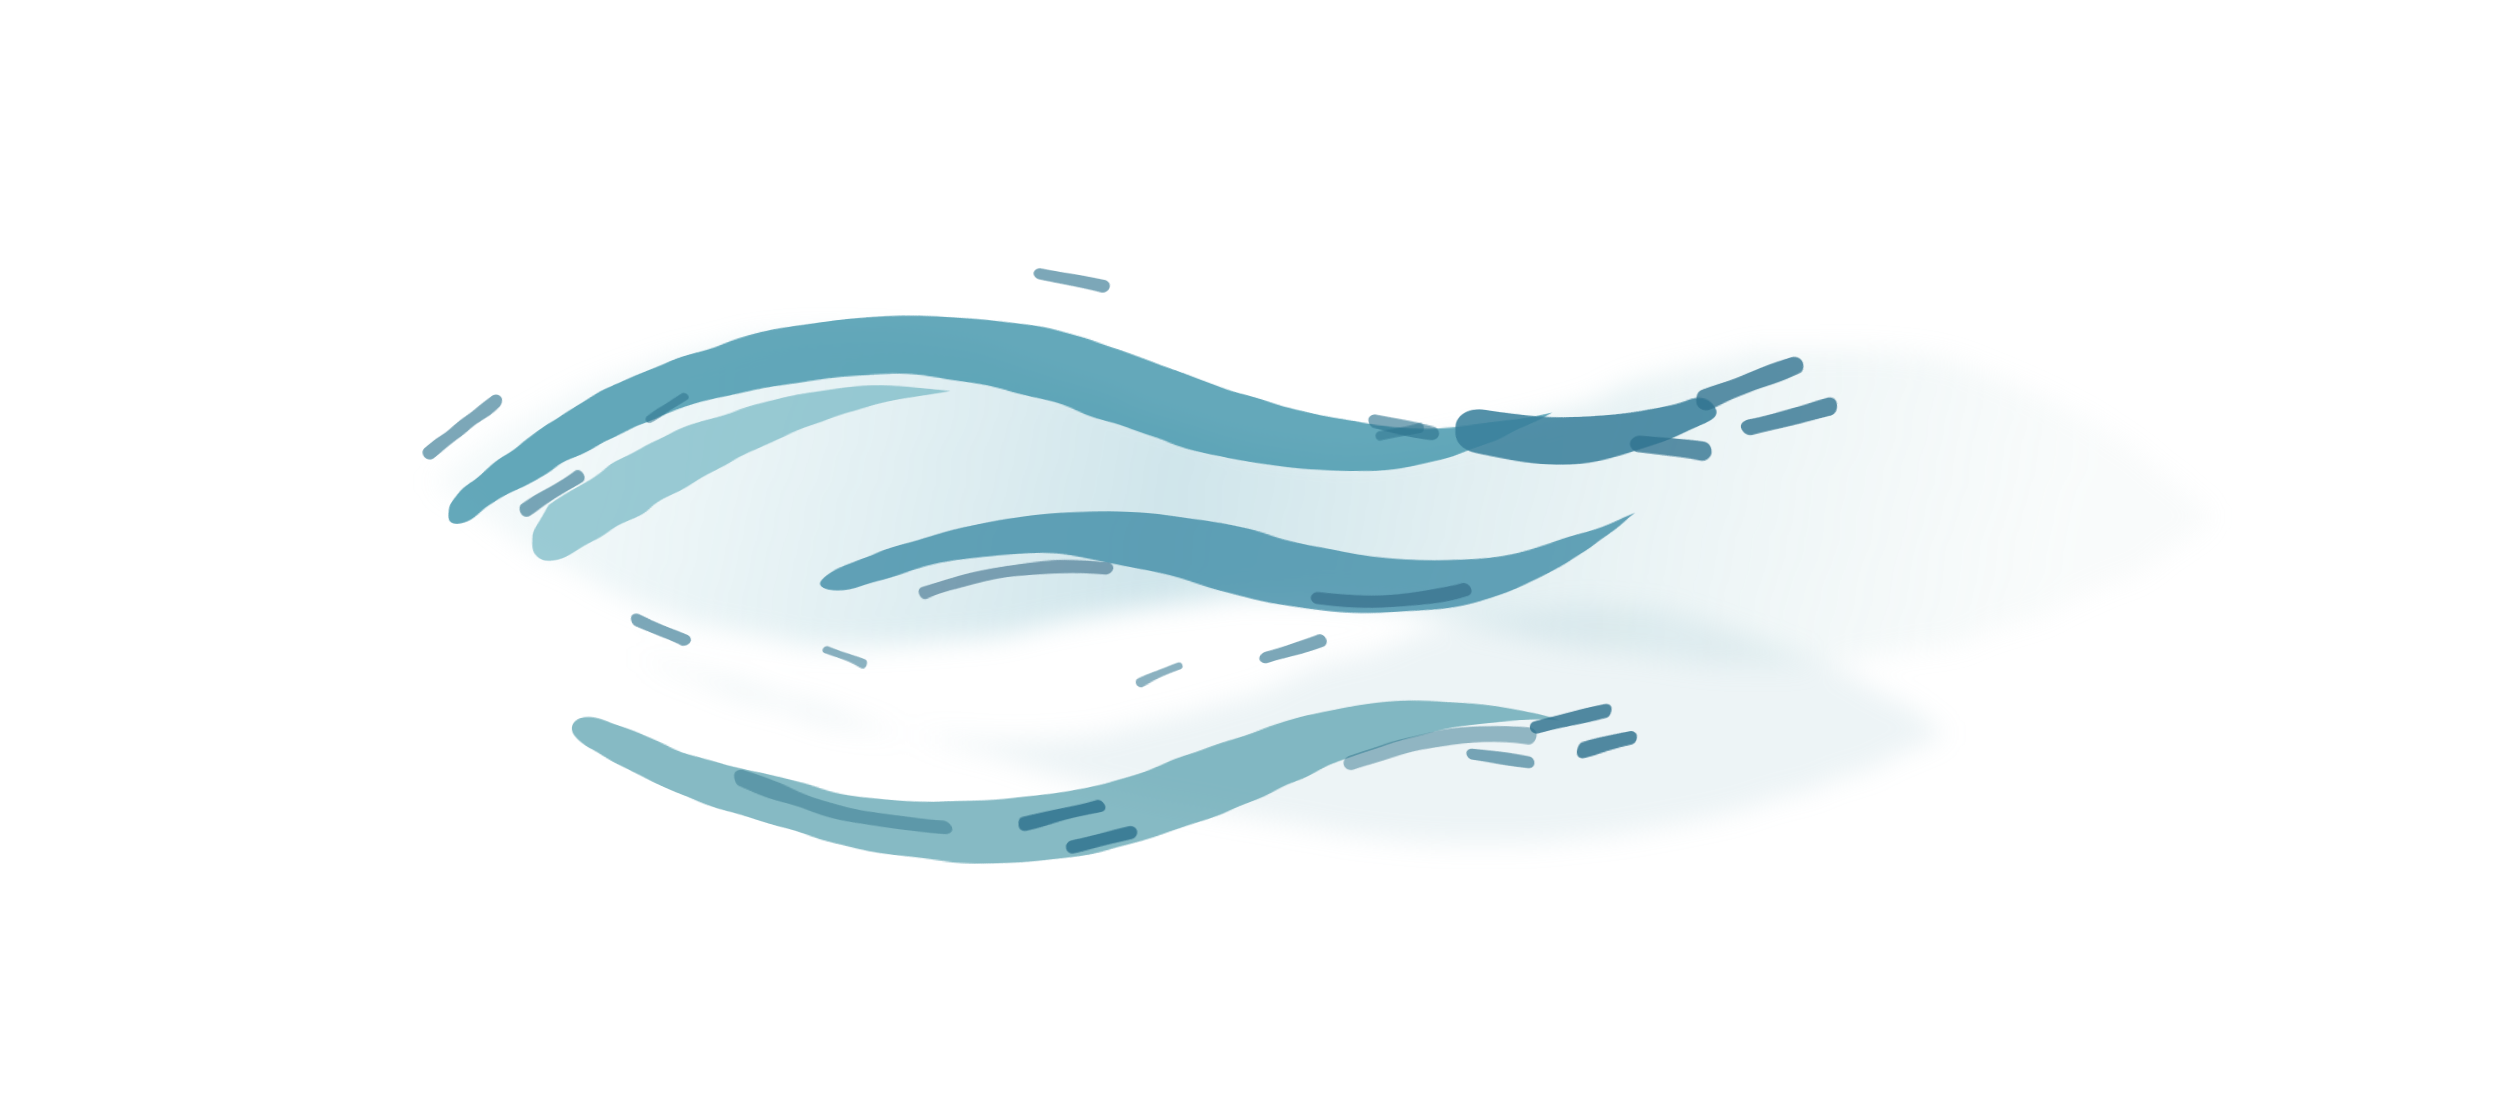
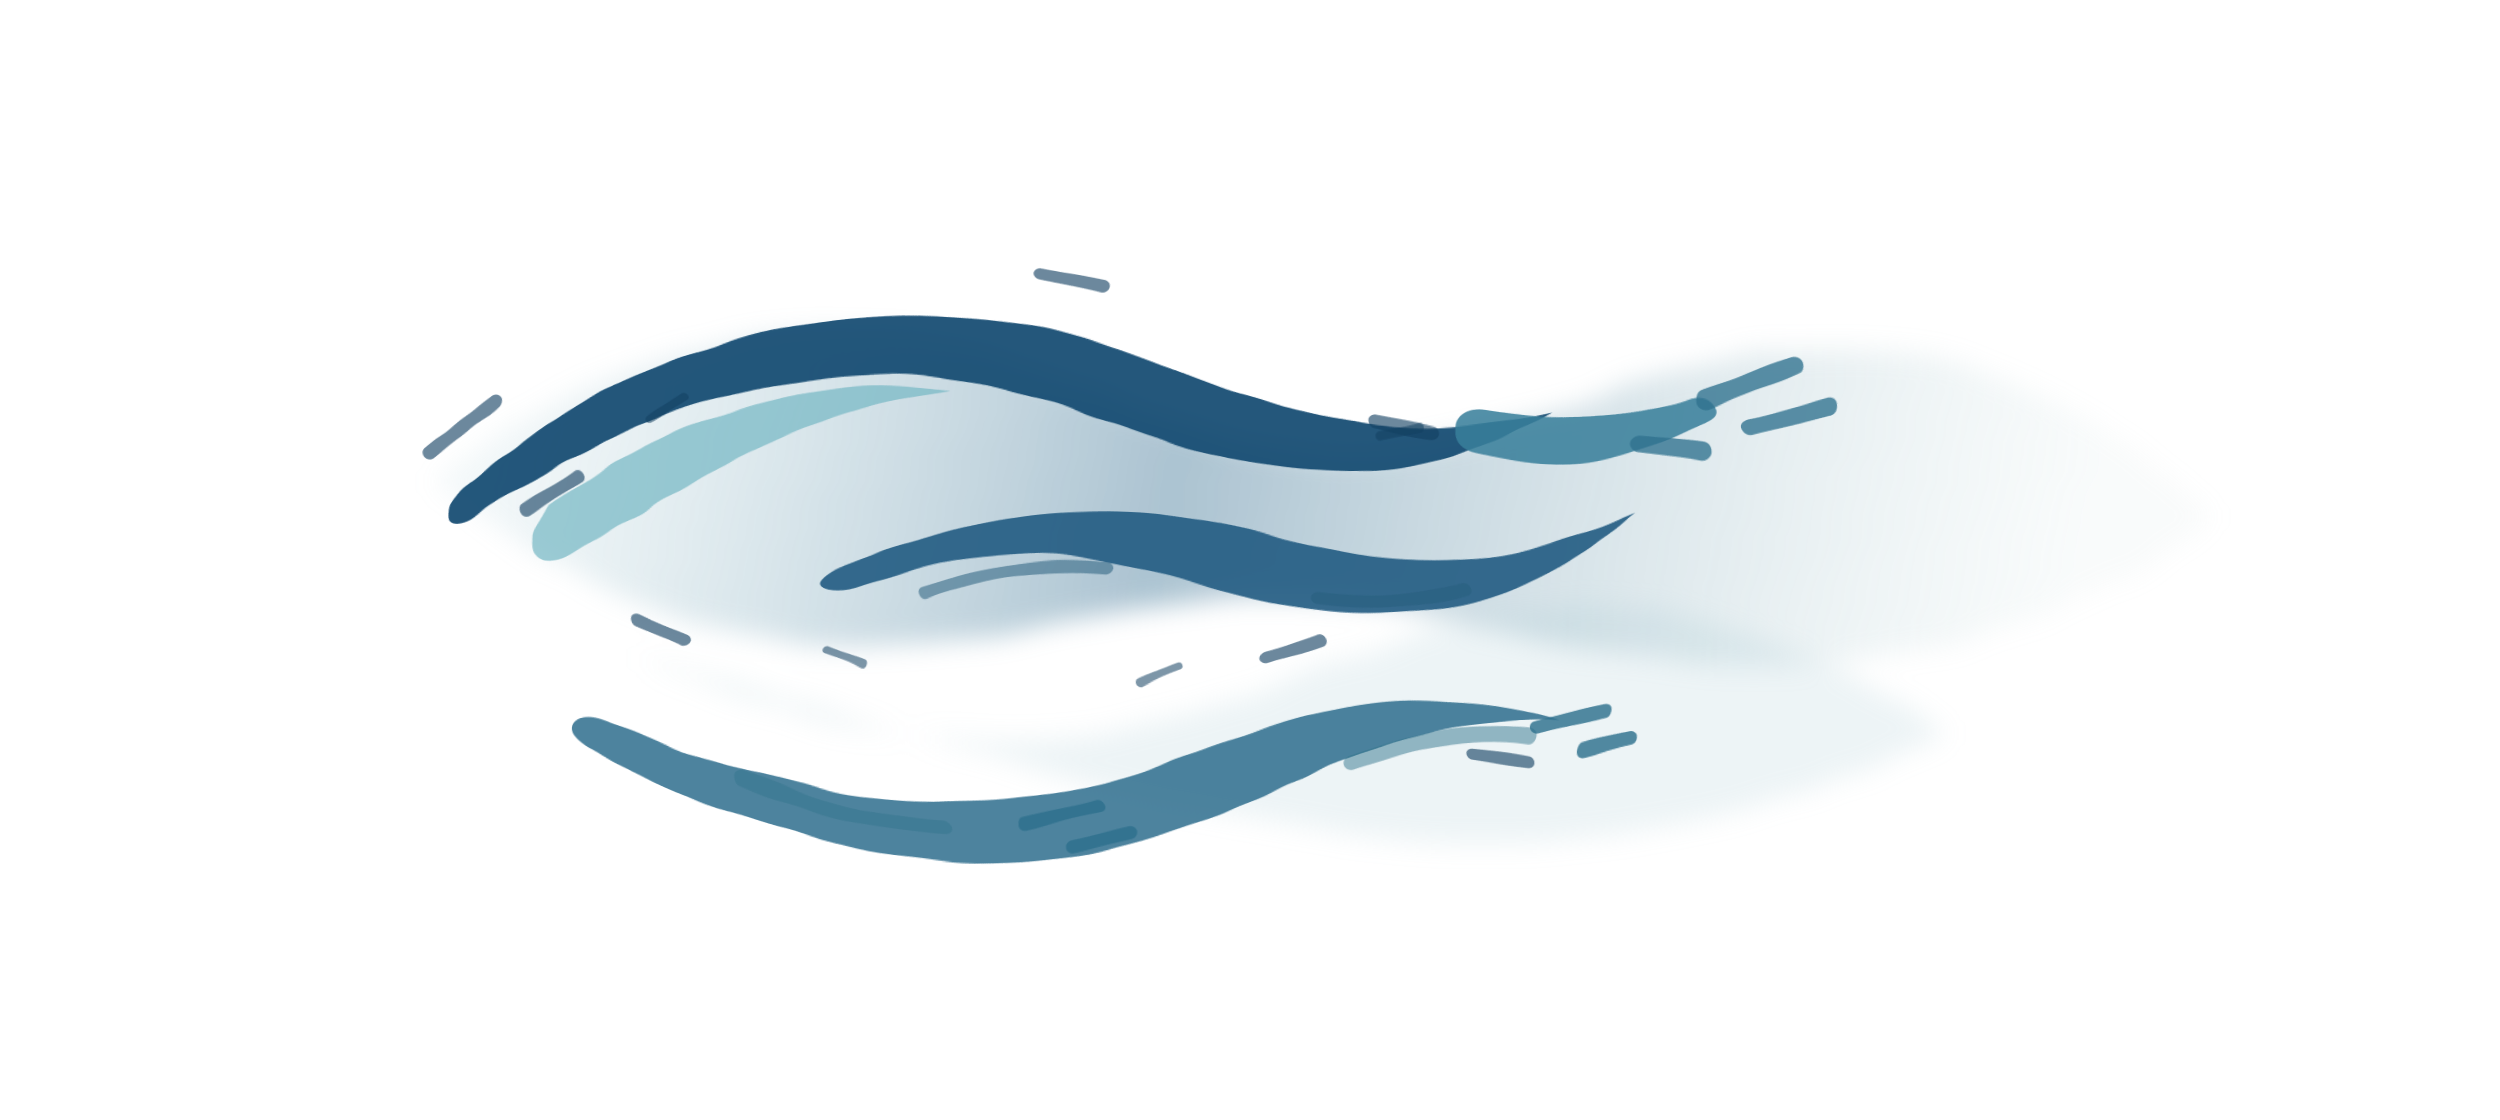
<svg xmlns="http://www.w3.org/2000/svg" width="960" height="430" viewBox="0 0 960 430" fill="none">
  <defs>
    <filter id="wash" x="-18%" y="-25%" width="136%" height="150%" color-interpolation-filters="sRGB">
      <feTurbulence type="fractalNoise" baseFrequency=".018 .08" numOctaves="2" seed="14" result="grain" />
      <feDisplacementMap in="SourceGraphic" in2="grain" scale="5" xChannelSelector="R" yChannelSelector="G" result="edge" />
      <feGaussianBlur in="edge" stdDeviation="5" />
    </filter>
    <filter id="dry" x="-8%" y="-15%" width="116%" height="130%">
      <feTurbulence type="fractalNoise" baseFrequency=".018 .08" numOctaves="2" seed="14" result="grain" />
      <feDisplacementMap in="SourceGraphic" in2="grain" scale="3.8" xChannelSelector="R" yChannelSelector="G" />
    </filter>
    <linearGradient id="blue-wash" x1="170" y1="145" x2="780" y2="290" gradientUnits="userSpaceOnUse">
-       <stop stop-color="#b5dbe0" stop-opacity=".12" />
-       <stop offset=".45" stop-color="#6aaec0" stop-opacity=".32" />
-       <stop offset="1" stop-color="#c6dedc" stop-opacity=".1" />
+       <stop stop-color="#8fbfc9" stop-opacity=".08" />
+       <stop offset=".45" stop-color="#376f91" stop-opacity=".42" />
+       <stop offset="1" stop-color="#a6c9cb" stop-opacity=".07" />
    </linearGradient>
  </defs>
  <g filter="url(#wash)">
    <path d="M166 185c56-45 131-69 204-51 59 14 92 45 161 39 72-7 121-48 196-38 45 6 86 29 123 64-53 42-130 63-207 55-84-9-129-37-210-20-91 18-161 31-267-49Z" fill="url(#blue-wash)" />
    <path d="M244 251c74 34 151 43 222 20 57-18 103-44 163-37 44 5 79 22 118 47-77 39-160 51-243 37-97-16-163-40-260-67Z" fill="#8abac5" fill-opacity=".16" />
  </g>
  <g filter="url(#dry)">
-     <path d="M182 185c41-37 90-57 144-63 37-4 69 1 103 12 24 8 47 19 73 25 28 7 59 7 94-1-28 17-57 25-89 23-39-1-74-18-109-28-34-10-64-12-101-5-43 8-75 25-115 51-9 6-17-1 0-14Z" fill="#4c9bb0" fill-opacity=".86" />
+     <path d="M182 185c41-37 90-57 144-63 37-4 69 1 103 12 24 8 47 19 73 25 28 7 59 7 94-1-28 17-57 25-89 23-39-1-74-18-109-28-34-10-64-12-101-5-43 8-75 25-115 51-9 6-17-1 0-14Z" fill="#174d73" fill-opacity=".94" />
    <path d="M211 194c34-23 65-37 95-43 20-4 38-4 59-1-32 5-59 13-88 29-20 11-39 23-60 35-12 6-17-7-6-20Z" fill="#78b9c5" fill-opacity=".72" />
    <path d="M570 157c30 5 53 3 78-4 9-3 16 4 6 10-26 15-54 19-87 11-12-3-10-19 3-17Z" fill="#387f9b" fill-opacity=".86" />
    <path d="M655 153l35-13m-18 24 30-7m-72 14 24 3" stroke="#2e718e" stroke-width="7" stroke-linecap="round" opacity=".78" />
-     <path d="M322 218c46-18 82-25 122-21 35 4 63 16 96 18 28 2 56-4 88-18-29 25-62 38-98 39-39 1-72-15-108-21-31-5-57-2-91 10-14 5-22-1-9-7Z" fill="#438fa8" fill-opacity=".82" />
+     <path d="M322 218c46-18 82-25 122-21 35 4 63 16 96 18 28 2 56-4 88-18-29 25-62 38-98 39-39 1-72-15-108-21-31-5-57-2-91 10-14 5-22-1-9-7Z" fill="#245d83" fill-opacity=".91" />
    <path d="M354 228c26-9 48-12 71-10m81 12c19 3 38 2 56-4" stroke="#285f7e" stroke-width="5" stroke-linecap="round" opacity=".55" />
-     <path d="M235 278c50 20 94 31 139 30 40-1 75-16 113-29 37-12 72-15 112-2-43-2-73 10-108 26-40 18-77 31-125 28-51-4-94-20-140-44-12-7-6-16 9-9Z" fill="#5ca2af" fill-opacity=".74" />
+     <path d="M235 278c50 20 94 31 139 30 40-1 75-16 113-29 37-12 72-15 112-2-43-2-73 10-108 26-40 18-77 31-125 28-51-4-94-20-140-44-12-7-6-16 9-9Z" fill="#2c6c8c" fill-opacity=".84" />
    <path d="M285 299c29 12 52 18 78 19m157-25c24-9 44-13 67-10" stroke="#34758d" stroke-width="6" stroke-linecap="round" opacity=".5" />
    <path d="M393 316l29-7m-10 16 22-5m156-40 26-7m-8 15 18-4" stroke="#2d708d" stroke-width="5" stroke-linecap="round" opacity=".82" />
  </g>
-   <g stroke="#2b718c" stroke-linecap="round" filter="url(#dry)">
+   <g stroke="#123f61" stroke-linecap="round" filter="url(#dry)">
    <path d="M165 174l25-20m12 42 20-13m178-78 24 5m104 52 22 4m-305 72 17 8m225 7 20-7m58 44 22 3" stroke-width="5" opacity=".62" />
    <path d="M250 161l13-8m267 14 15-3m-227 85 14 6m106 7 16-6" stroke-width="3" opacity=".55" />
  </g>
</svg>
